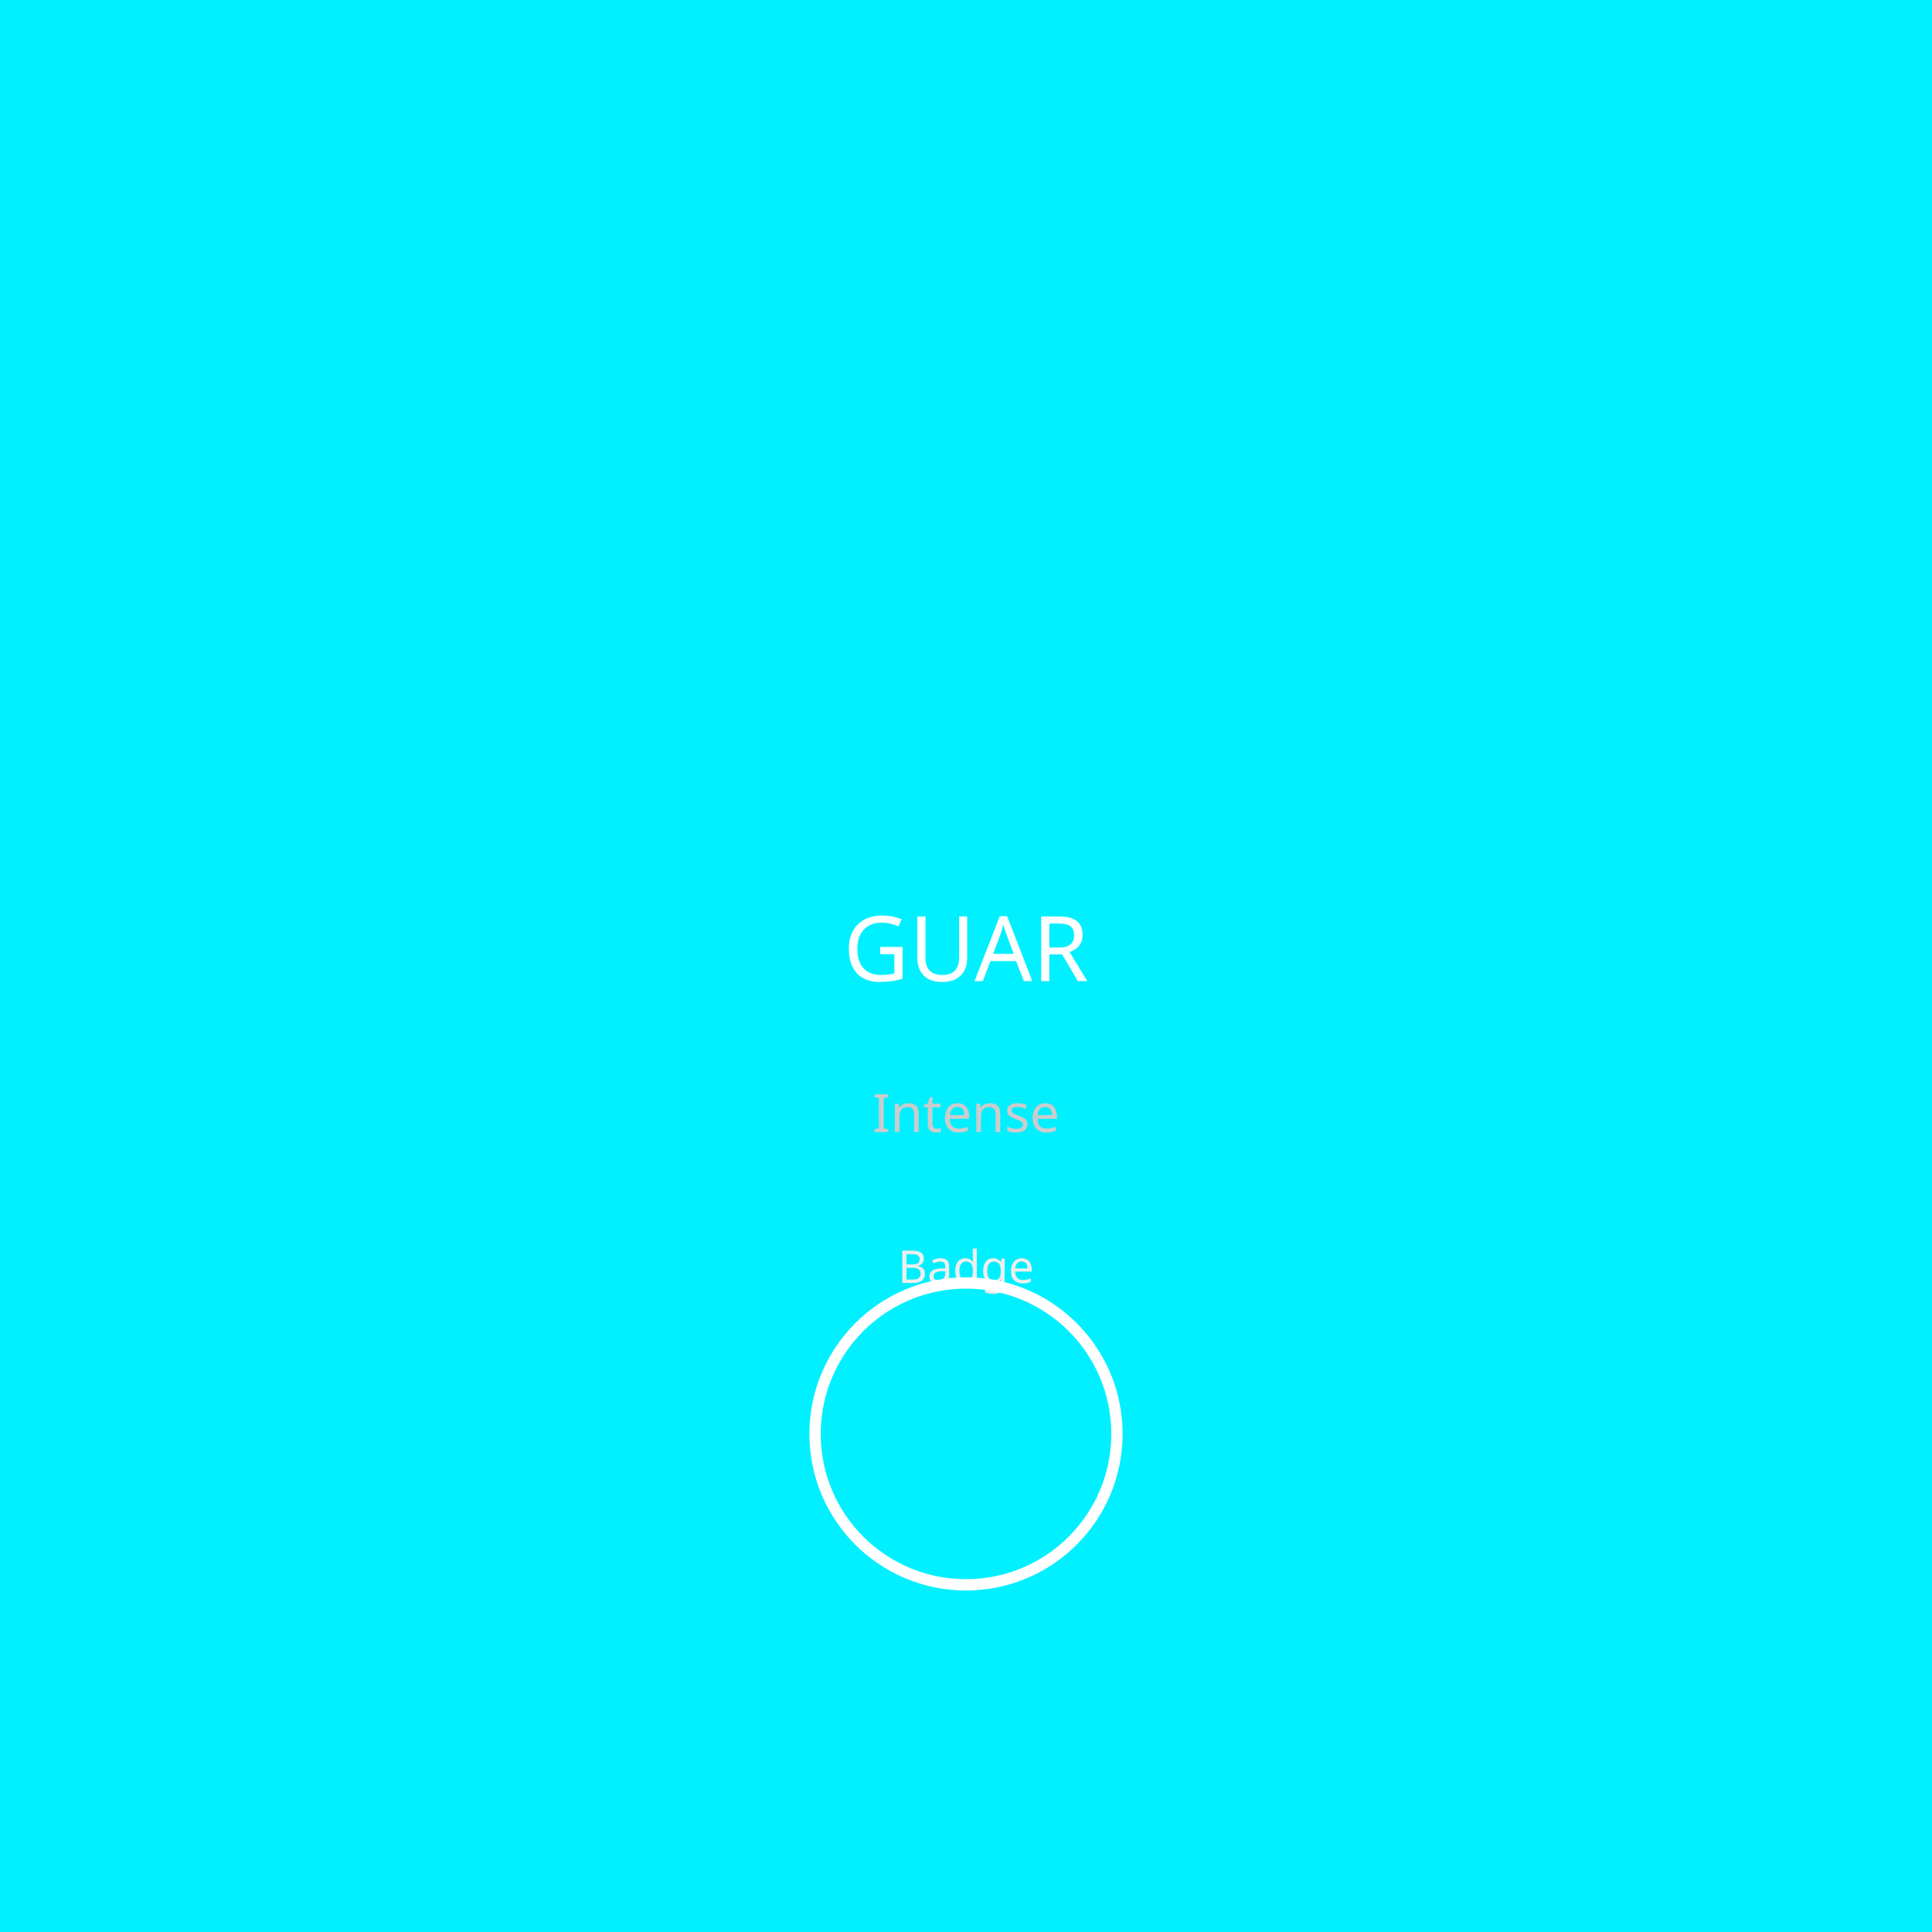
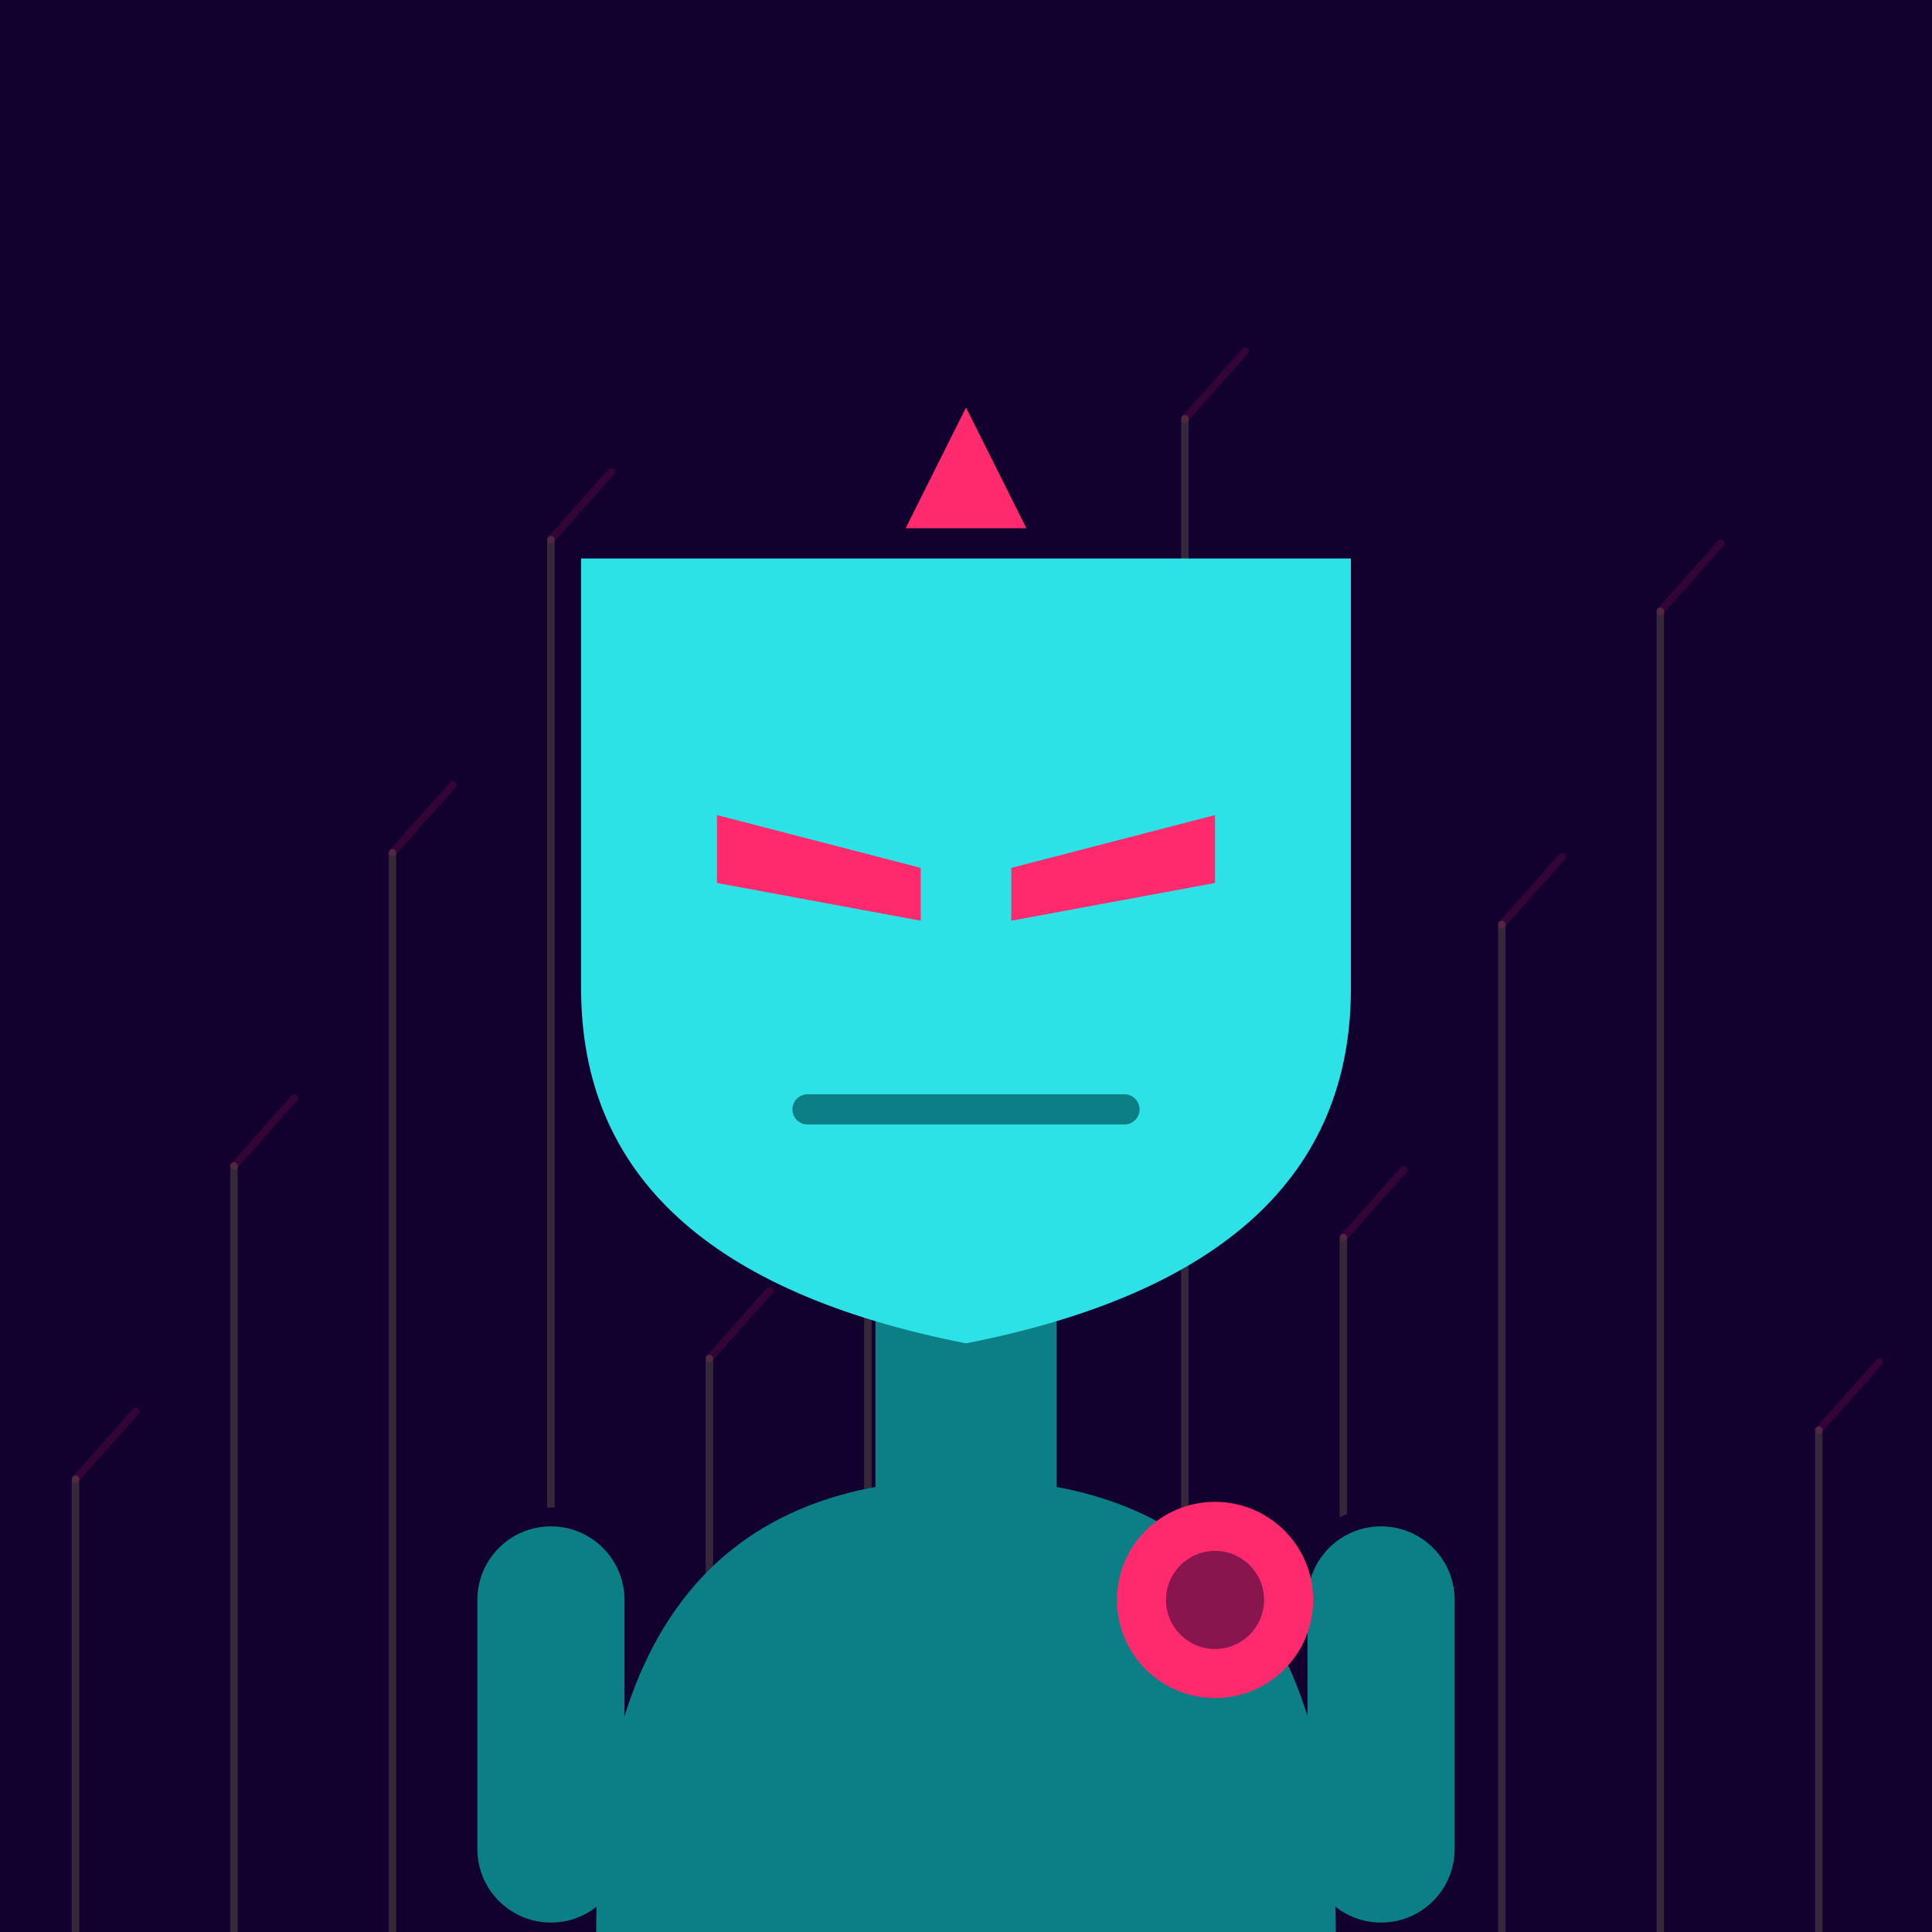
- <svg xmlns="http://www.w3.org/2000/svg" width="512" height="512" viewBox="0 0 512 512">
-   <rect width="512" height="512" fill="#00F0FF" />
-   <text x="256" y="260" font-family="sans-serif" font-size="24" text-anchor="middle" fill="white">GUAR</text>
-   <text x="256" y="300" font-family="sans-serif" font-size="14" text-anchor="middle" fill="#ccc">Intense</text>
-   <text x="256" y="340" font-family="sans-serif" font-size="12" text-anchor="middle" fill="#eee">Badge</text>
-   <circle cx="256" cy="380" r="40" fill="none" stroke="white" stroke-width="3" />
-   <circle cx="256" cy="380" r="32" fill="none" stroke="#00F0FF" stroke-width="2" />
+ <svg xmlns="http://www.w3.org/2000/svg" width="512" height="512" viewBox="0 0 512 512" role="img" aria-label="Guardian agent avatar">
+   <rect x="0" y="0" width="512" height="512" fill="#12002e" />
+   <line x1="20" y1="512" x2="20" y2="392" stroke="#f9f871" stroke-width="2" stroke-opacity="0.16" stroke-linecap="round" />
+   <line x1="20" y1="392" x2="36" y2="374" stroke="#ff2a6d" stroke-width="2" stroke-opacity="0.14" stroke-linecap="round" />
+   <line x1="62" y1="512" x2="62" y2="309" stroke="#f9f871" stroke-width="2" stroke-opacity="0.16" stroke-linecap="round" />
+   <line x1="62" y1="309" x2="78" y2="291" stroke="#ff2a6d" stroke-width="2" stroke-opacity="0.14" stroke-linecap="round" />
+   <line x1="104" y1="512" x2="104" y2="226" stroke="#f9f871" stroke-width="2" stroke-opacity="0.16" stroke-linecap="round" />
+   <line x1="104" y1="226" x2="120" y2="208" stroke="#ff2a6d" stroke-width="2" stroke-opacity="0.14" stroke-linecap="round" />
+   <line x1="146" y1="512" x2="146" y2="143" stroke="#f9f871" stroke-width="2" stroke-opacity="0.16" stroke-linecap="round" />
+   <line x1="146" y1="143" x2="162" y2="125" stroke="#ff2a6d" stroke-width="2" stroke-opacity="0.14" stroke-linecap="round" />
+   <line x1="188" y1="512" x2="188" y2="360" stroke="#f9f871" stroke-width="2" stroke-opacity="0.16" stroke-linecap="round" />
+   <line x1="188" y1="360" x2="204" y2="342" stroke="#ff2a6d" stroke-width="2" stroke-opacity="0.14" stroke-linecap="round" />
+   <line x1="230" y1="512" x2="230" y2="277" stroke="#f9f871" stroke-width="2" stroke-opacity="0.16" stroke-linecap="round" />
+   <line x1="230" y1="277" x2="246" y2="259" stroke="#ff2a6d" stroke-width="2" stroke-opacity="0.14" stroke-linecap="round" />
+   <line x1="272" y1="512" x2="272" y2="194" stroke="#f9f871" stroke-width="2" stroke-opacity="0.16" stroke-linecap="round" />
+   <line x1="272" y1="194" x2="288" y2="176" stroke="#ff2a6d" stroke-width="2" stroke-opacity="0.14" stroke-linecap="round" />
+   <line x1="314" y1="512" x2="314" y2="111" stroke="#f9f871" stroke-width="2" stroke-opacity="0.16" stroke-linecap="round" />
+   <line x1="314" y1="111" x2="330" y2="93" stroke="#ff2a6d" stroke-width="2" stroke-opacity="0.14" stroke-linecap="round" />
+   <line x1="356" y1="512" x2="356" y2="328" stroke="#f9f871" stroke-width="2" stroke-opacity="0.16" stroke-linecap="round" />
+   <line x1="356" y1="328" x2="372" y2="310" stroke="#ff2a6d" stroke-width="2" stroke-opacity="0.14" stroke-linecap="round" />
+   <line x1="398" y1="512" x2="398" y2="245" stroke="#f9f871" stroke-width="2" stroke-opacity="0.16" stroke-linecap="round" />
+   <line x1="398" y1="245" x2="414" y2="227" stroke="#ff2a6d" stroke-width="2" stroke-opacity="0.14" stroke-linecap="round" />
+   <line x1="440" y1="512" x2="440" y2="162" stroke="#f9f871" stroke-width="2" stroke-opacity="0.16" stroke-linecap="round" />
+   <line x1="440" y1="162" x2="456" y2="144" stroke="#ff2a6d" stroke-width="2" stroke-opacity="0.14" stroke-linecap="round" />
+   <line x1="482" y1="512" x2="482" y2="379" stroke="#f9f871" stroke-width="2" stroke-opacity="0.16" stroke-linecap="round" />
+   <line x1="482" y1="379" x2="498" y2="361" stroke="#ff2a6d" stroke-width="2" stroke-opacity="0.14" stroke-linecap="round" />
+   <rect x="124" y="402" width="44" height="110" fill="#0b7f85" rx="22" stroke="#12002e" stroke-width="5" />
+   <rect x="344" y="402" width="44" height="110" fill="#0b7f85" rx="22" stroke="#12002e" stroke-width="5" />
+   <path d="M158 512 Q158 392 256 392 Q354 392 354 512 Z" fill="#0b7f85" />
+   <rect x="232" y="344" width="48" height="56" fill="#0b7f85" />
+   <path d="M256 108 L272 140 H240 Z" fill="#ff2a6d" />
+   <path d="M154 148 H358 V262 Q358 336 256 356 Q154 336 154 262 Z" fill="#2de2e6" />
+   <path d="M190 216 L244 230 L244 244 L190 234 Z" fill="#ff2a6d" />
+   <path d="M322 216 L268 230 L268 244 L322 234 Z" fill="#ff2a6d" />
+   <path d="M214 294 H298" fill="none" stroke="#0b7f85" stroke-width="8" stroke-opacity="1" stroke-linecap="round" />
+   <circle cx="322" cy="424" r="26" fill="#ff2a6d" />
+   <circle cx="322" cy="424" r="13" fill="#12002e" fill-opacity="0.5" />
</svg>
